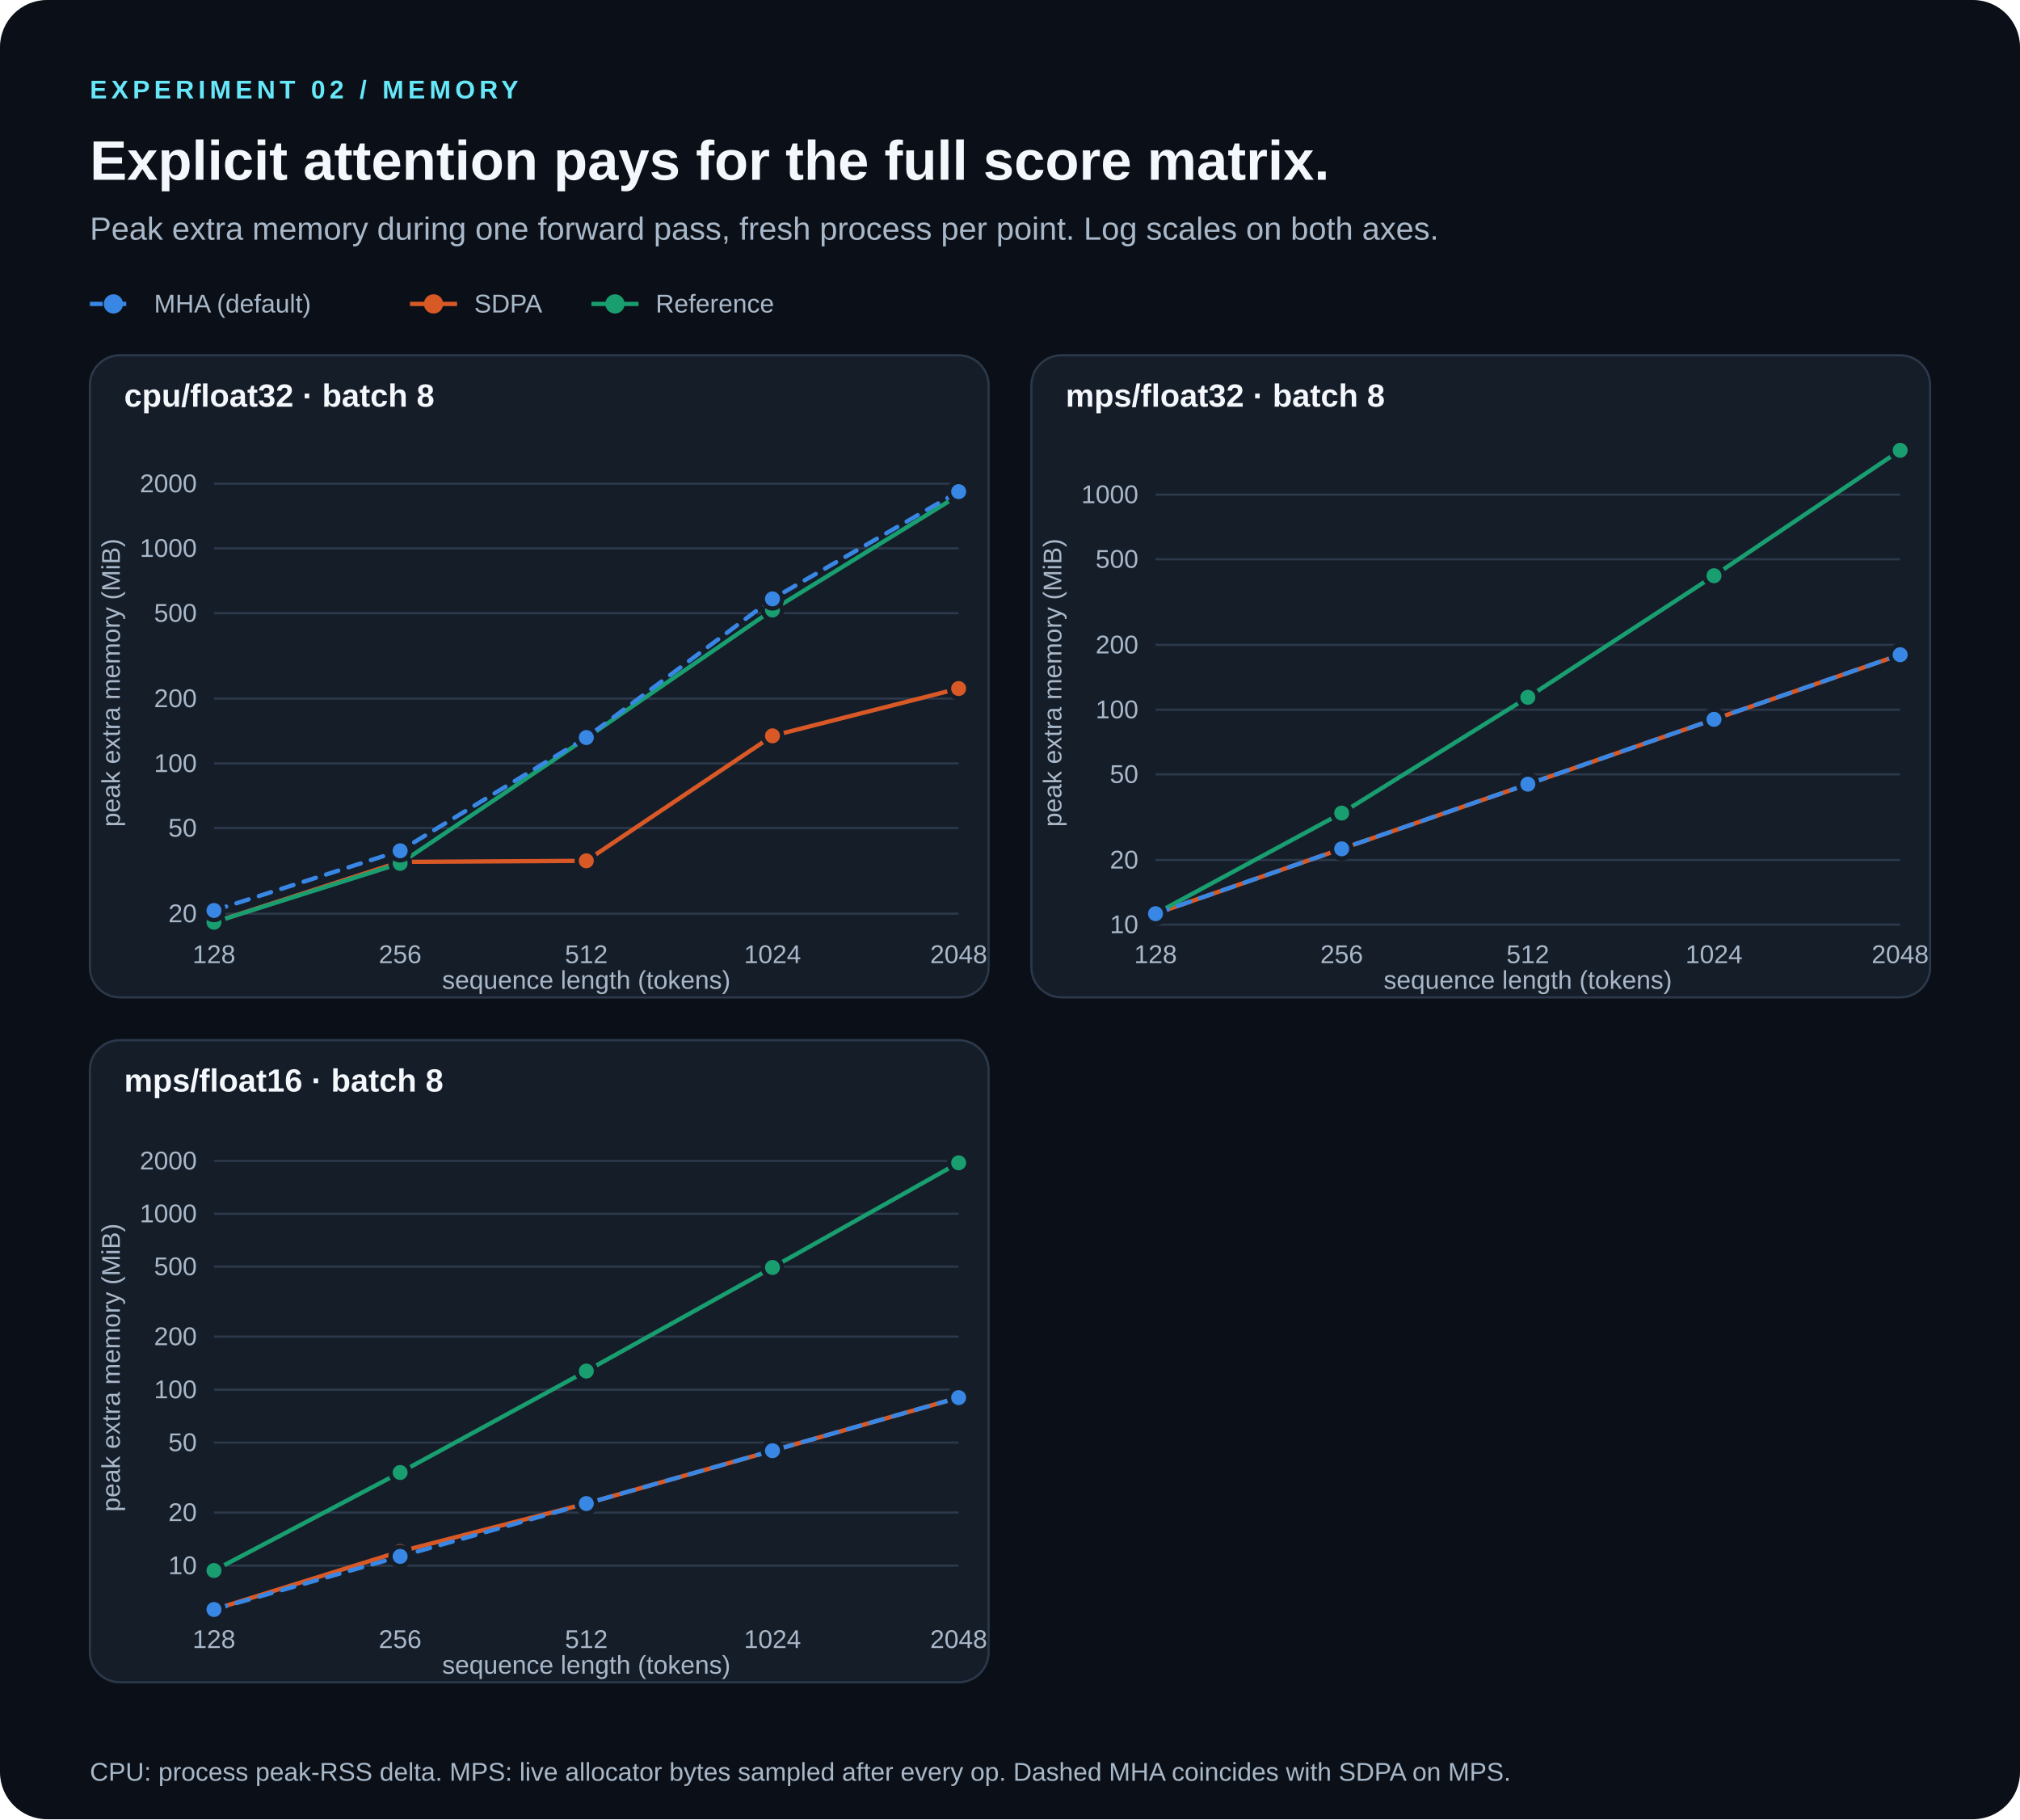
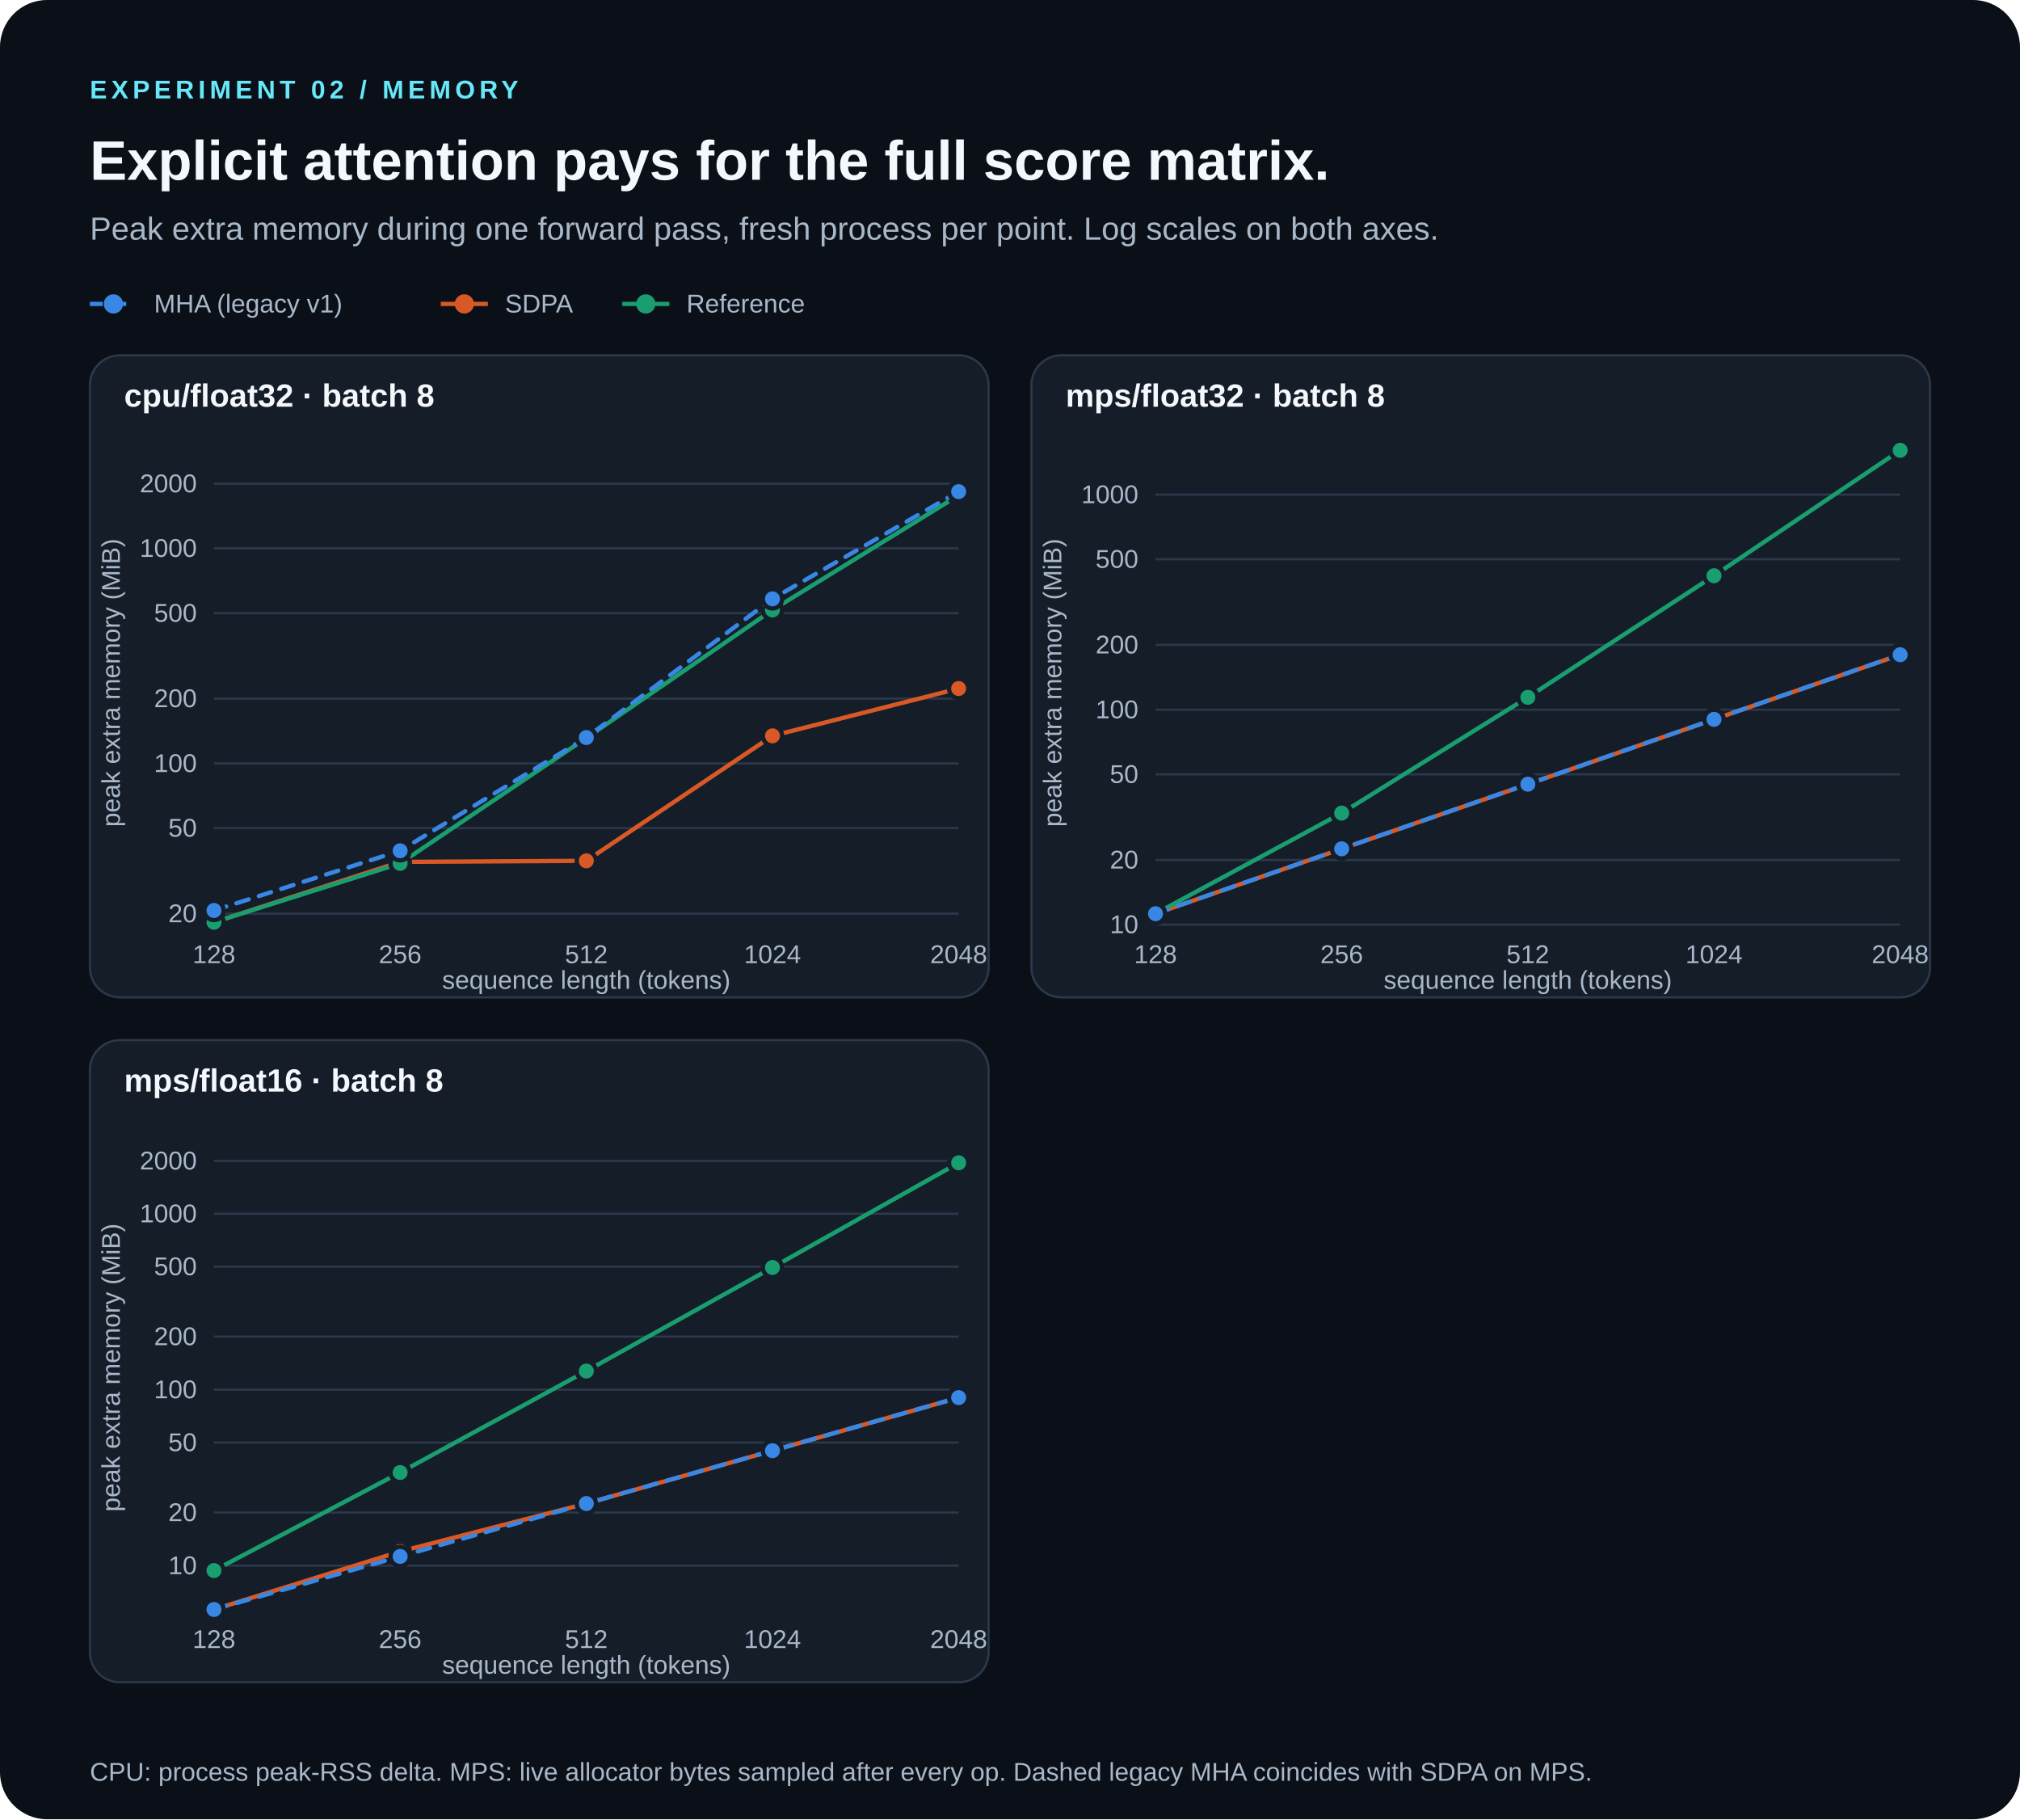
<svg xmlns="http://www.w3.org/2000/svg" viewBox="0 0 944 850" role="img" aria-labelledby="title desc">
  <rect width="944" height="850" rx="22" fill="#0b1018" />
  <text x="42" y="46" class="eyebrow">EXPERIMENT 02 / MEMORY</text>
  <text x="42" y="84" class="title">Explicit attention pays for the full score matrix.</text>
  <text x="42" y="112" class="subtitle">Peak extra memory during one forward pass, fresh process per point. Log scales on both axes.</text>
  <line x1="42" x2="64" y1="142" y2="142" stroke="#3987e5" stroke-width="2" stroke-dasharray="6 5" />
  <circle cx="53" cy="142" r="4.5" fill="#3987e5" />
-   <text x="72" y="146" class="axis">MHA (default)</text>
-   <line x1="191.6" x2="213.6" y1="142" y2="142" stroke="#d95926" stroke-width="2" />
-   <circle cx="202.6" cy="142" r="4.5" fill="#d95926" />
-   <text x="221.6" y="146" class="axis">SDPA</text>
-   <line x1="276.4" x2="298.4" y1="142" y2="142" stroke="#199e70" stroke-width="2" />
-   <circle cx="287.4" cy="142" r="4.5" fill="#199e70" />
-   <text x="306.4" y="146" class="axis">Reference</text>
+   <text x="72" y="146" class="axis">MHA (legacy v1)</text>
+   <line x1="206.0" x2="228.0" y1="142" y2="142" stroke="#d95926" stroke-width="2" />
+   <circle cx="217.0" cy="142" r="4.5" fill="#d95926" />
+   <text x="236.0" y="146" class="axis">SDPA</text>
+   <line x1="290.8" x2="312.8" y1="142" y2="142" stroke="#199e70" stroke-width="2" />
+   <circle cx="301.8" cy="142" r="4.5" fill="#199e70" />
+   <text x="320.8" y="146" class="axis">Reference</text>
  <rect x="42.0" y="166" width="420.0" height="300" rx="14" fill="#151d29" stroke="#2c394b" />
  <text x="58.0" y="190" class="label">cpu/float32 · batch 8</text>
  <line x1="100.0" x2="448.0" y1="426.9" y2="426.9" stroke="#2c394b" stroke-width="1" />
  <text x="92.0" y="430.9" text-anchor="end" class="axis">20</text>
  <line x1="100.0" x2="448.0" y1="386.9" y2="386.9" stroke="#2c394b" stroke-width="1" />
  <text x="92.0" y="390.9" text-anchor="end" class="axis">50</text>
  <line x1="100.0" x2="448.0" y1="356.7" y2="356.7" stroke="#2c394b" stroke-width="1" />
  <text x="92.0" y="360.7" text-anchor="end" class="axis">100</text>
  <line x1="100.0" x2="448.0" y1="326.4" y2="326.4" stroke="#2c394b" stroke-width="1" />
  <text x="92.0" y="330.4" text-anchor="end" class="axis">200</text>
  <line x1="100.0" x2="448.0" y1="286.5" y2="286.5" stroke="#2c394b" stroke-width="1" />
  <text x="92.0" y="290.5" text-anchor="end" class="axis">500</text>
  <line x1="100.0" x2="448.0" y1="256.2" y2="256.2" stroke="#2c394b" stroke-width="1" />
  <text x="92.0" y="260.2" text-anchor="end" class="axis">1000</text>
  <line x1="100.0" x2="448.0" y1="226.0" y2="226.0" stroke="#2c394b" stroke-width="1" />
  <text x="92.0" y="230.0" text-anchor="end" class="axis">2000</text>
  <text x="100.0" y="450" text-anchor="middle" class="axis">128</text>
  <text x="187.0" y="450" text-anchor="middle" class="axis">256</text>
  <text x="274.0" y="450" text-anchor="middle" class="axis">512</text>
  <text x="361.0" y="450" text-anchor="middle" class="axis">1024</text>
  <text x="448.0" y="450" text-anchor="middle" class="axis">2048</text>
  <text x="274.0" y="462" text-anchor="middle" class="small">sequence length (tokens)</text>
  <text transform="translate(56.0,319.0) rotate(-90)" text-anchor="middle" class="small">peak extra memory (MiB)</text>
  <polyline points="100.0,430.9 187.0,402.7 274.0,402.2 361.0,343.8 448.0,321.7" fill="none" stroke="#d95926" stroke-width="2" stroke-linejoin="round" stroke-linecap="round" />
  <circle cx="100.0" cy="430.9" r="4.5" fill="#d95926" stroke="#151d29" stroke-width="2" />
  <circle cx="187.0" cy="402.7" r="4.5" fill="#d95926" stroke="#151d29" stroke-width="2" />
  <circle cx="274.0" cy="402.2" r="4.5" fill="#d95926" stroke="#151d29" stroke-width="2" />
  <circle cx="361.0" cy="343.8" r="4.5" fill="#d95926" stroke="#151d29" stroke-width="2" />
  <circle cx="448.0" cy="321.7" r="4.5" fill="#d95926" stroke="#151d29" stroke-width="2" />
  <polyline points="100.0,430.9 187.0,403.4 274.0,344.8 361.0,285.0 448.0,231.4" fill="none" stroke="#199e70" stroke-width="2" stroke-linejoin="round" stroke-linecap="round" />
  <circle cx="100.0" cy="430.9" r="4.5" fill="#199e70" stroke="#151d29" stroke-width="2" />
  <circle cx="187.0" cy="403.4" r="4.5" fill="#199e70" stroke="#151d29" stroke-width="2" />
  <circle cx="274.0" cy="344.8" r="4.5" fill="#199e70" stroke="#151d29" stroke-width="2" />
  <circle cx="361.0" cy="285.0" r="4.5" fill="#199e70" stroke="#151d29" stroke-width="2" />
  <circle cx="448.0" cy="231.4" r="4.5" fill="#199e70" stroke="#151d29" stroke-width="2" />
  <polyline points="100.0,425.4 187.0,397.5 274.0,344.6 361.0,279.8 448.0,229.7" fill="none" stroke="#3987e5" stroke-width="2" stroke-dasharray="6 5" stroke-linejoin="round" stroke-linecap="round" />
  <circle cx="100.0" cy="425.4" r="4.5" fill="#3987e5" stroke="#151d29" stroke-width="2" />
  <circle cx="187.0" cy="397.5" r="4.5" fill="#3987e5" stroke="#151d29" stroke-width="2" />
  <circle cx="274.0" cy="344.6" r="4.5" fill="#3987e5" stroke="#151d29" stroke-width="2" />
  <circle cx="361.0" cy="279.8" r="4.5" fill="#3987e5" stroke="#151d29" stroke-width="2" />
  <circle cx="448.0" cy="229.7" r="4.5" fill="#3987e5" stroke="#151d29" stroke-width="2" />
  <rect x="482.0" y="166" width="420.0" height="300" rx="14" fill="#151d29" stroke="#2c394b" />
  <text x="498.0" y="190" class="label">mps/float32 · batch 8</text>
  <line x1="540.0" x2="888.0" y1="432.0" y2="432.0" stroke="#2c394b" stroke-width="1" />
  <text x="532.0" y="436.0" text-anchor="end" class="axis">10</text>
  <line x1="540.0" x2="888.0" y1="401.8" y2="401.8" stroke="#2c394b" stroke-width="1" />
  <text x="532.0" y="405.8" text-anchor="end" class="axis">20</text>
  <line x1="540.0" x2="888.0" y1="361.8" y2="361.8" stroke="#2c394b" stroke-width="1" />
  <text x="532.0" y="365.8" text-anchor="end" class="axis">50</text>
  <line x1="540.0" x2="888.0" y1="331.6" y2="331.6" stroke="#2c394b" stroke-width="1" />
  <text x="532.0" y="335.6" text-anchor="end" class="axis">100</text>
  <line x1="540.0" x2="888.0" y1="301.3" y2="301.3" stroke="#2c394b" stroke-width="1" />
  <text x="532.0" y="305.3" text-anchor="end" class="axis">200</text>
  <line x1="540.0" x2="888.0" y1="261.3" y2="261.3" stroke="#2c394b" stroke-width="1" />
  <text x="532.0" y="265.3" text-anchor="end" class="axis">500</text>
  <line x1="540.0" x2="888.0" y1="231.1" y2="231.1" stroke="#2c394b" stroke-width="1" />
  <text x="532.0" y="235.1" text-anchor="end" class="axis">1000</text>
  <text x="540.0" y="450" text-anchor="middle" class="axis">128</text>
  <text x="627.0" y="450" text-anchor="middle" class="axis">256</text>
  <text x="714.0" y="450" text-anchor="middle" class="axis">512</text>
  <text x="801.0" y="450" text-anchor="middle" class="axis">1024</text>
  <text x="888.0" y="450" text-anchor="middle" class="axis">2048</text>
  <text x="714.0" y="462" text-anchor="middle" class="small">sequence length (tokens)</text>
  <text transform="translate(496.0,319.0) rotate(-90)" text-anchor="middle" class="small">peak extra memory (MiB)</text>
  <polyline points="540.0,426.9 627.0,396.6 714.0,366.4 801.0,336.1 888.0,305.9" fill="none" stroke="#d95926" stroke-width="2" stroke-linejoin="round" stroke-linecap="round" />
  <circle cx="540.0" cy="426.9" r="4.5" fill="#d95926" stroke="#151d29" stroke-width="2" />
  <circle cx="627.0" cy="396.6" r="4.5" fill="#d95926" stroke="#151d29" stroke-width="2" />
  <circle cx="714.0" cy="366.4" r="4.5" fill="#d95926" stroke="#151d29" stroke-width="2" />
  <circle cx="801.0" cy="336.1" r="4.5" fill="#d95926" stroke="#151d29" stroke-width="2" />
  <circle cx="888.0" cy="305.9" r="4.5" fill="#d95926" stroke="#151d29" stroke-width="2" />
  <polyline points="540.0,426.9 627.0,379.9 714.0,325.8 801.0,269.0 888.0,210.4" fill="none" stroke="#199e70" stroke-width="2" stroke-linejoin="round" stroke-linecap="round" />
  <circle cx="540.0" cy="426.9" r="4.5" fill="#199e70" stroke="#151d29" stroke-width="2" />
  <circle cx="627.0" cy="379.9" r="4.5" fill="#199e70" stroke="#151d29" stroke-width="2" />
  <circle cx="714.0" cy="325.8" r="4.5" fill="#199e70" stroke="#151d29" stroke-width="2" />
  <circle cx="801.0" cy="269.0" r="4.5" fill="#199e70" stroke="#151d29" stroke-width="2" />
  <circle cx="888.0" cy="210.4" r="4.5" fill="#199e70" stroke="#151d29" stroke-width="2" />
  <polyline points="540.0,426.9 627.0,396.6 714.0,366.4 801.0,336.1 888.0,305.9" fill="none" stroke="#3987e5" stroke-width="2" stroke-dasharray="6 5" stroke-linejoin="round" stroke-linecap="round" />
  <circle cx="540.0" cy="426.9" r="4.5" fill="#3987e5" stroke="#151d29" stroke-width="2" />
  <circle cx="627.0" cy="396.6" r="4.5" fill="#3987e5" stroke="#151d29" stroke-width="2" />
  <circle cx="714.0" cy="366.4" r="4.5" fill="#3987e5" stroke="#151d29" stroke-width="2" />
  <circle cx="801.0" cy="336.1" r="4.5" fill="#3987e5" stroke="#151d29" stroke-width="2" />
  <circle cx="888.0" cy="305.9" r="4.5" fill="#3987e5" stroke="#151d29" stroke-width="2" />
  <rect x="42.0" y="486" width="420.0" height="300" rx="14" fill="#151d29" stroke="#2c394b" />
  <text x="58.0" y="510" class="label">mps/float16 · batch 8</text>
  <line x1="100.0" x2="448.0" y1="731.5" y2="731.5" stroke="#2c394b" stroke-width="1" />
  <text x="92.0" y="735.5" text-anchor="end" class="axis">10</text>
  <line x1="100.0" x2="448.0" y1="706.7" y2="706.7" stroke="#2c394b" stroke-width="1" />
  <text x="92.0" y="710.7" text-anchor="end" class="axis">20</text>
  <line x1="100.0" x2="448.0" y1="674.0" y2="674.0" stroke="#2c394b" stroke-width="1" />
  <text x="92.0" y="678.0" text-anchor="end" class="axis">50</text>
  <line x1="100.0" x2="448.0" y1="649.3" y2="649.3" stroke="#2c394b" stroke-width="1" />
  <text x="92.0" y="653.3" text-anchor="end" class="axis">100</text>
  <line x1="100.0" x2="448.0" y1="624.5" y2="624.5" stroke="#2c394b" stroke-width="1" />
  <text x="92.0" y="628.5" text-anchor="end" class="axis">200</text>
  <line x1="100.0" x2="448.0" y1="591.8" y2="591.8" stroke="#2c394b" stroke-width="1" />
  <text x="92.0" y="595.8" text-anchor="end" class="axis">500</text>
  <line x1="100.0" x2="448.0" y1="567.1" y2="567.1" stroke="#2c394b" stroke-width="1" />
  <text x="92.0" y="571.1" text-anchor="end" class="axis">1000</text>
  <line x1="100.0" x2="448.0" y1="542.4" y2="542.4" stroke="#2c394b" stroke-width="1" />
  <text x="92.0" y="546.4" text-anchor="end" class="axis">2000</text>
  <text x="100.0" y="770" text-anchor="middle" class="axis">128</text>
  <text x="187.0" y="770" text-anchor="middle" class="axis">256</text>
  <text x="274.0" y="770" text-anchor="middle" class="axis">512</text>
  <text x="361.0" y="770" text-anchor="middle" class="axis">1024</text>
  <text x="448.0" y="770" text-anchor="middle" class="axis">2048</text>
  <text x="274.0" y="782" text-anchor="middle" class="small">sequence length (tokens)</text>
  <text transform="translate(56.0,639.0) rotate(-90)" text-anchor="middle" class="small">peak extra memory (MiB)</text>
  <polyline points="100.0,752.0 187.0,724.9 274.0,702.5 361.0,677.8 448.0,653.0" fill="none" stroke="#d95926" stroke-width="2" stroke-linejoin="round" stroke-linecap="round" />
  <circle cx="100.0" cy="752.0" r="4.5" fill="#d95926" stroke="#151d29" stroke-width="2" />
  <circle cx="187.0" cy="724.9" r="4.5" fill="#d95926" stroke="#151d29" stroke-width="2" />
  <circle cx="274.0" cy="702.5" r="4.5" fill="#d95926" stroke="#151d29" stroke-width="2" />
  <circle cx="361.0" cy="677.8" r="4.5" fill="#d95926" stroke="#151d29" stroke-width="2" />
  <circle cx="448.0" cy="653.0" r="4.5" fill="#d95926" stroke="#151d29" stroke-width="2" />
  <polyline points="100.0,733.8 187.0,688.0 274.0,640.6 361.0,592.2 448.0,543.3" fill="none" stroke="#199e70" stroke-width="2" stroke-linejoin="round" stroke-linecap="round" />
  <circle cx="100.0" cy="733.8" r="4.5" fill="#199e70" stroke="#151d29" stroke-width="2" />
  <circle cx="187.0" cy="688.0" r="4.5" fill="#199e70" stroke="#151d29" stroke-width="2" />
  <circle cx="274.0" cy="640.6" r="4.5" fill="#199e70" stroke="#151d29" stroke-width="2" />
  <circle cx="361.0" cy="592.2" r="4.5" fill="#199e70" stroke="#151d29" stroke-width="2" />
  <circle cx="448.0" cy="543.3" r="4.5" fill="#199e70" stroke="#151d29" stroke-width="2" />
  <polyline points="100.0,752.0 187.0,727.2 274.0,702.5 361.0,677.8 448.0,653.0" fill="none" stroke="#3987e5" stroke-width="2" stroke-dasharray="6 5" stroke-linejoin="round" stroke-linecap="round" />
  <circle cx="100.0" cy="752.0" r="4.5" fill="#3987e5" stroke="#151d29" stroke-width="2" />
  <circle cx="187.0" cy="727.2" r="4.5" fill="#3987e5" stroke="#151d29" stroke-width="2" />
  <circle cx="274.0" cy="702.5" r="4.5" fill="#3987e5" stroke="#151d29" stroke-width="2" />
  <circle cx="361.0" cy="677.8" r="4.5" fill="#3987e5" stroke="#151d29" stroke-width="2" />
  <circle cx="448.0" cy="653.0" r="4.5" fill="#3987e5" stroke="#151d29" stroke-width="2" />
-   <text x="42" y="832" class="small">CPU: process peak-RSS delta. MPS: live allocator bytes sampled after every op. Dashed MHA coincides with SDPA on MPS.</text>
+   <text x="42" y="832" class="small">CPU: process peak-RSS delta. MPS: live allocator bytes sampled after every op. Dashed legacy MHA coincides with SDPA on MPS.</text>
  <style>
.eyebrow{font:700 12px Arial,sans-serif;letter-spacing:2px;fill:#67e8f9}
.title{font:700 26px Arial,sans-serif;fill:#f4f7fb}
.subtitle{font:15px Arial,sans-serif;fill:#a9b8c9}
.label{font:700 15px Arial,sans-serif;fill:#f4f7fb}
.axis{font:12px Arial,sans-serif;fill:#a9b8c9}
.small{font:12px Arial,sans-serif;fill:#a9b8c9}
</style>
</svg>
